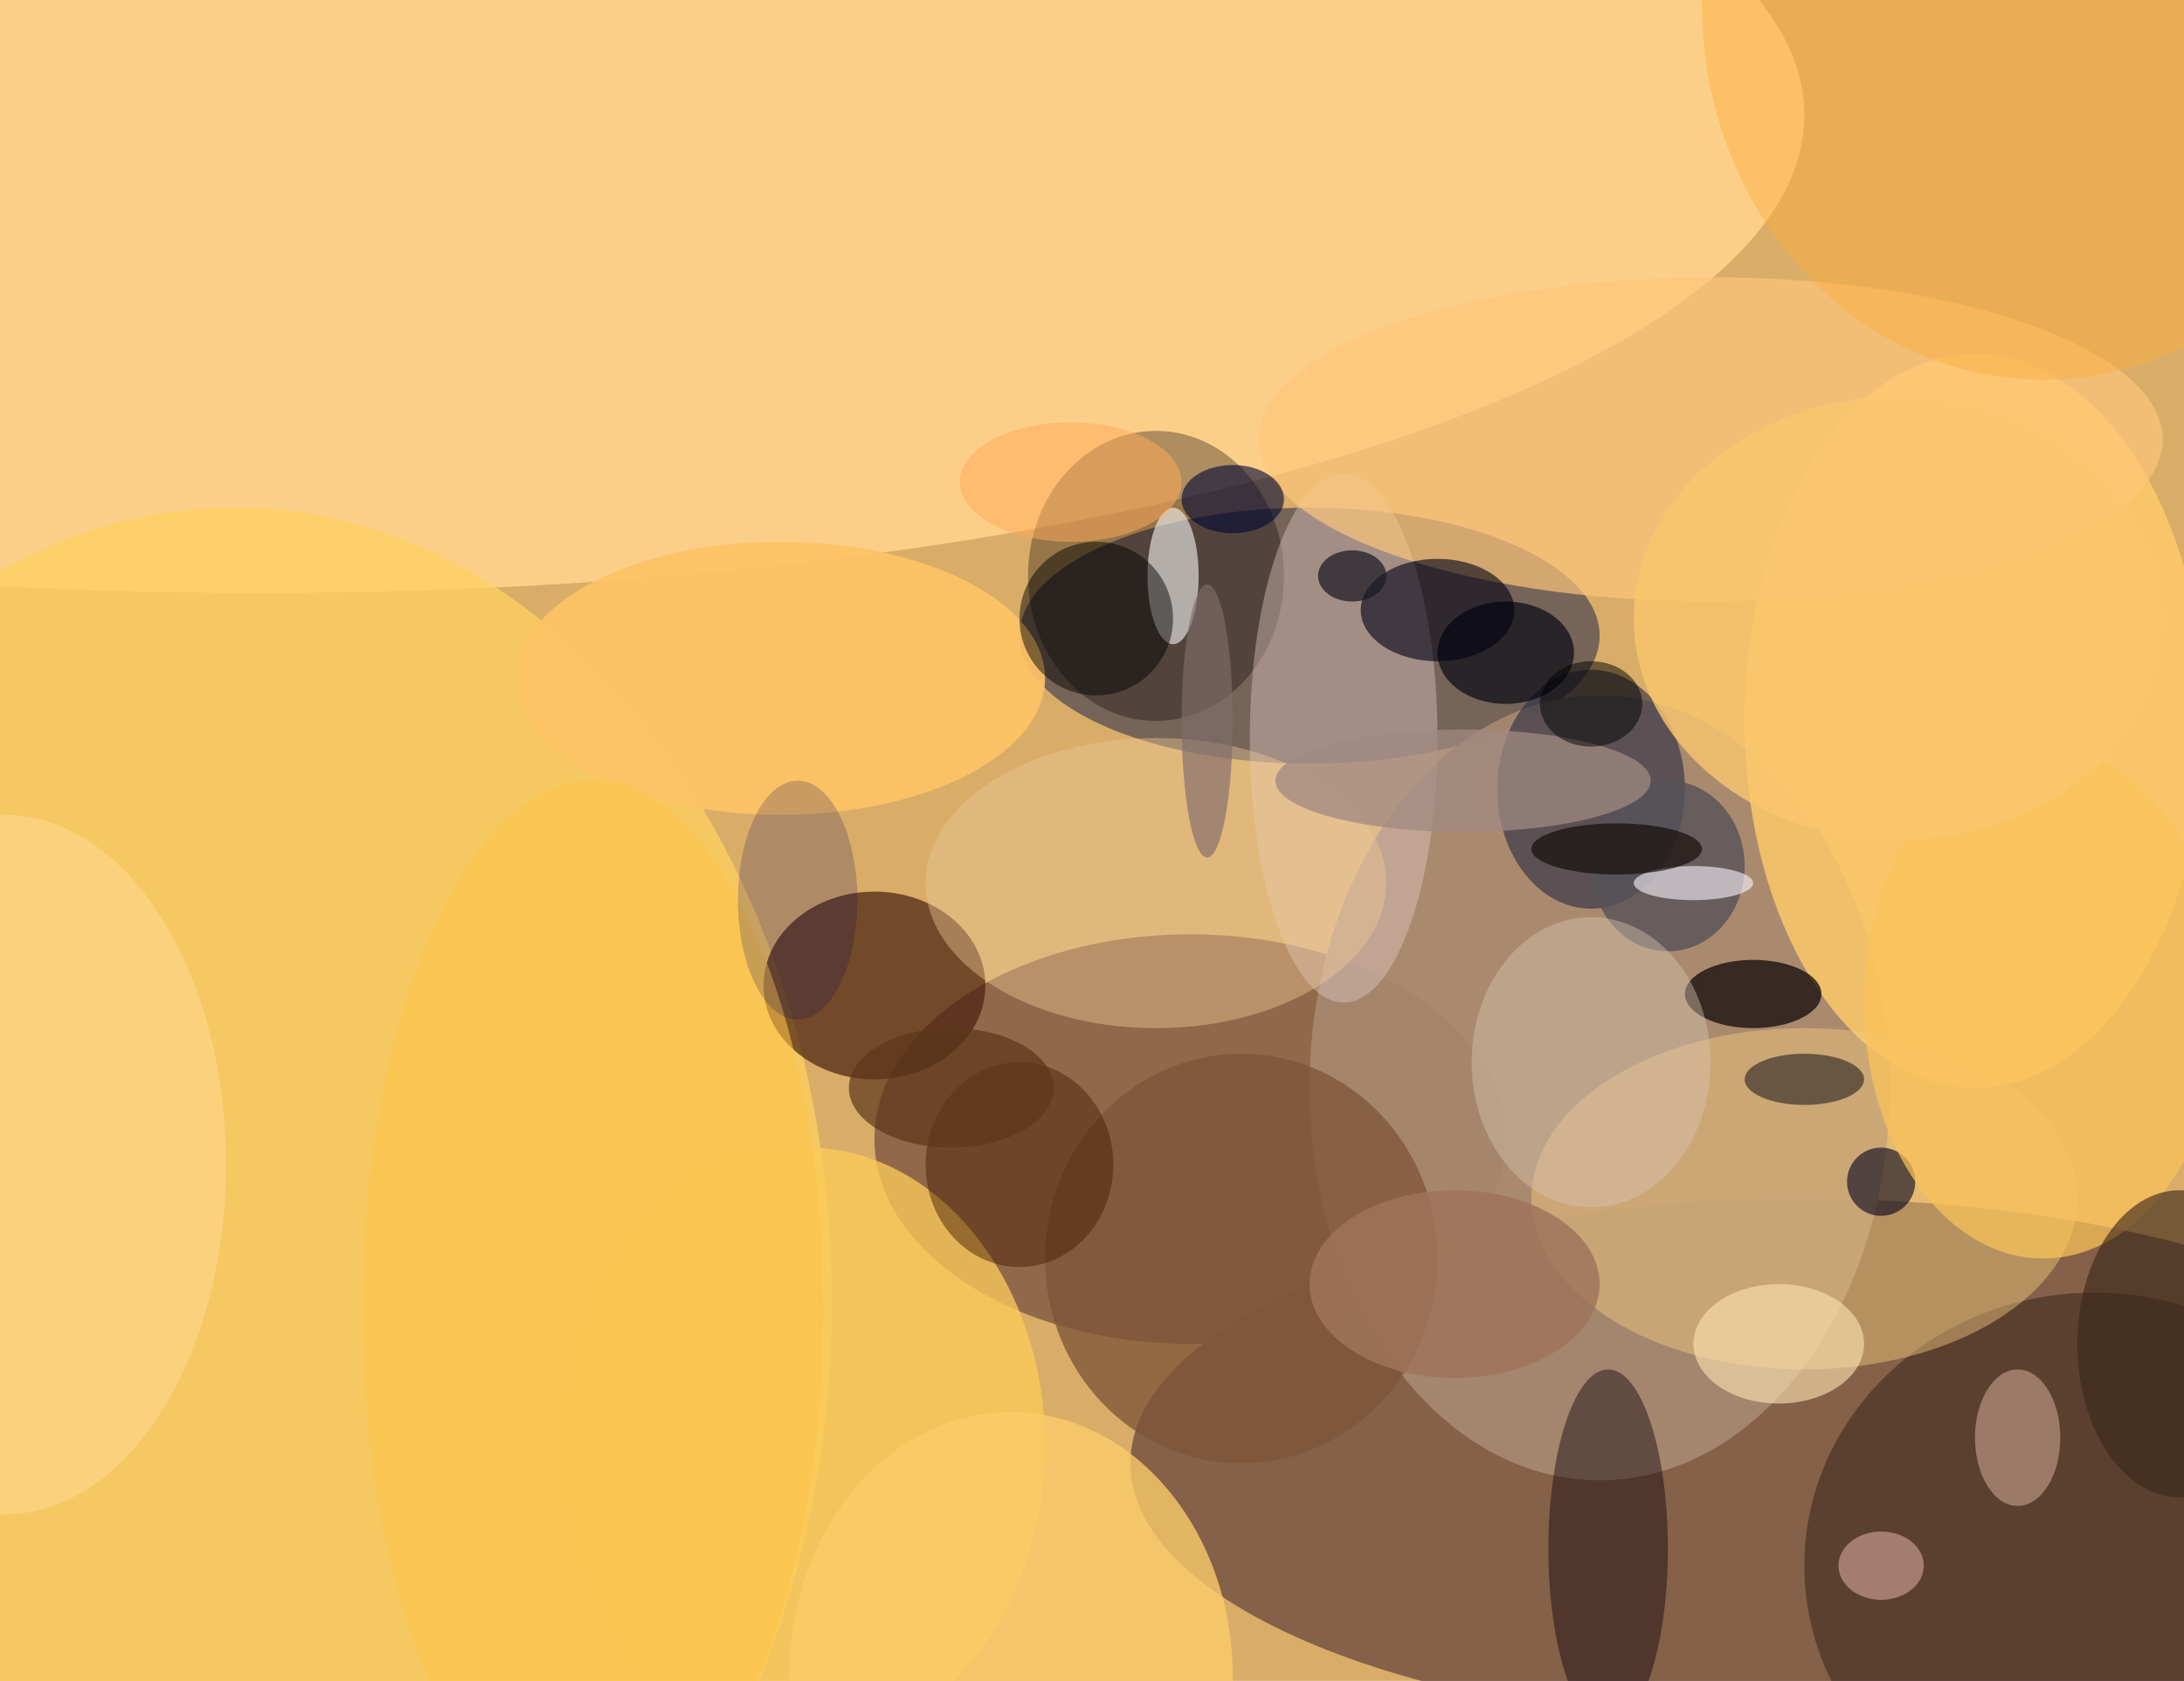
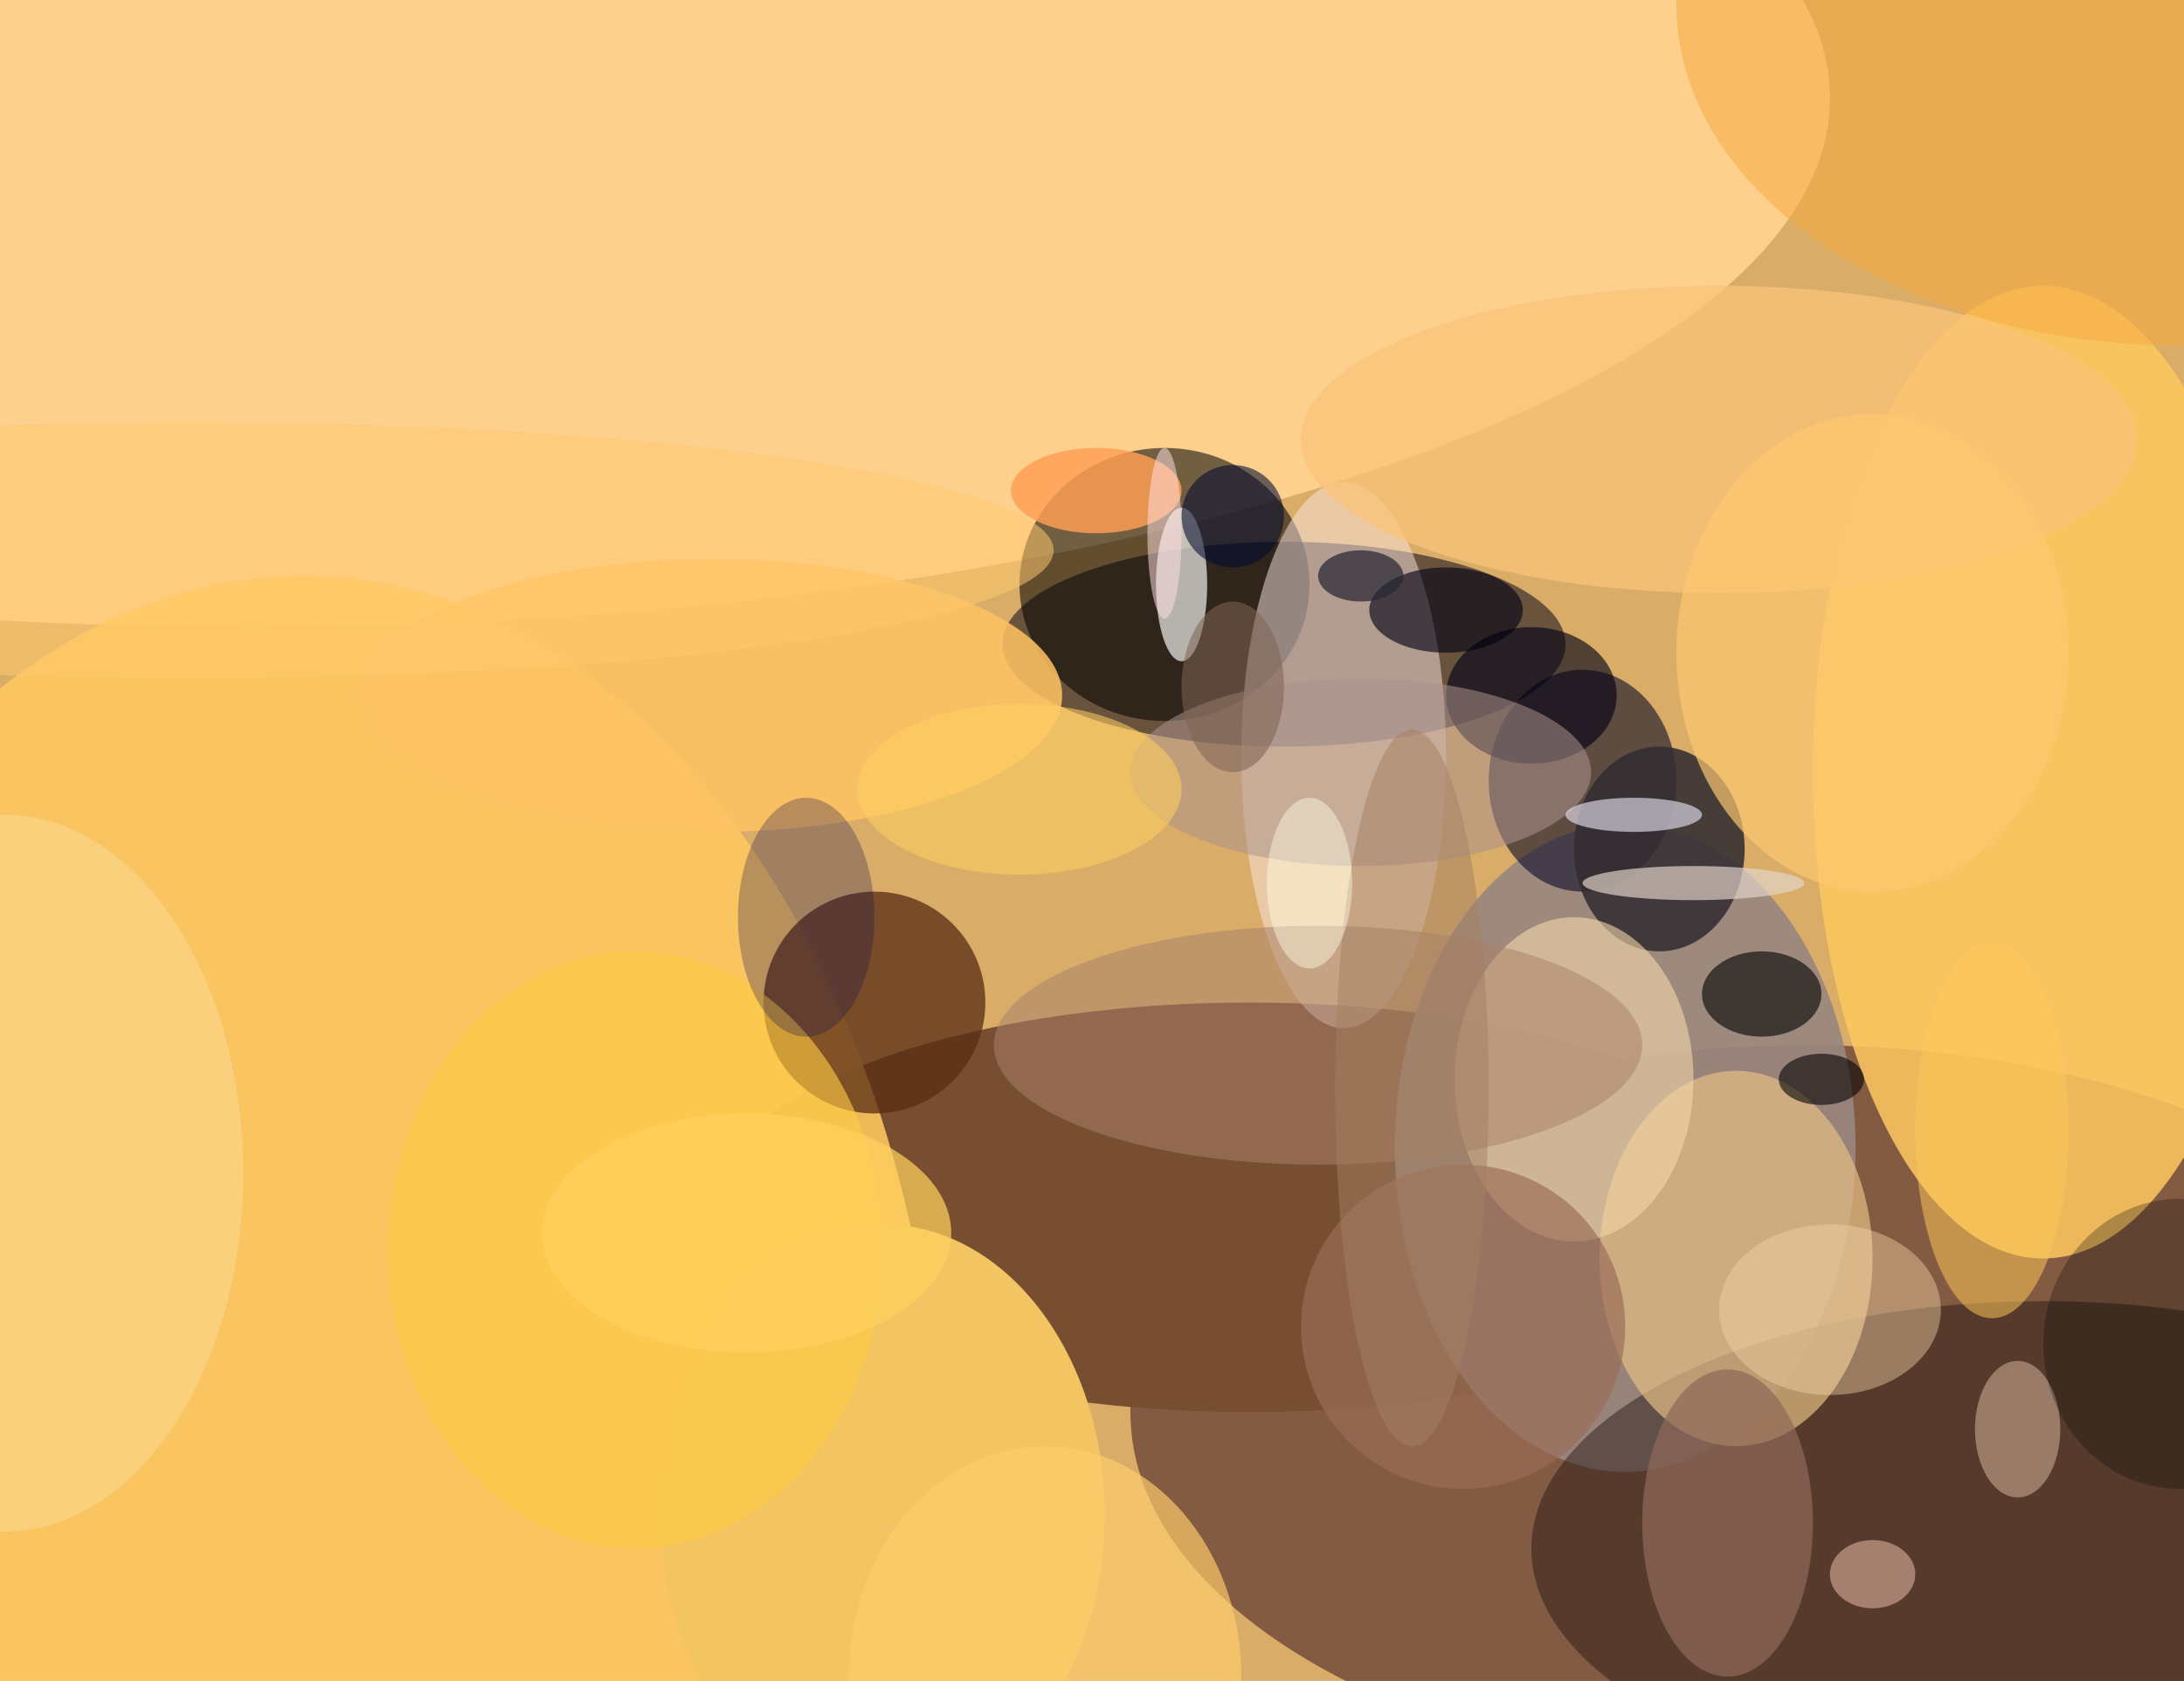
<svg xmlns="http://www.w3.org/2000/svg" width="1024" height="788" viewBox="0 0 256 197">
  <rect width="256" height="197" fill="#d9ad68" />
-   <ellipse cx="211.5" cy="171.5" rx="79" ry="31" fill="#230b25" fill-opacity="0.467" />
-   <ellipse cx="139.5" cy="133.5" rx="37" ry="24" fill="#8a6247" fill-opacity="0.902" />
-   <ellipse cx="153.5" cy="74.5" rx="34" ry="15" fill="#0b1545" fill-opacity="0.482" />
-   <ellipse cx="30.5" cy="13.5" rx="181" ry="56" fill="#ffd28c" fill-opacity="0.918" />
-   <ellipse cx="187.5" cy="127.5" rx="34" ry="46" fill="#a6886f" fill-opacity="0.937" />
-   <ellipse cx="27.5" cy="152.5" rx="70" ry="93" fill="#ffd060" fill-opacity="0.765" />
-   <ellipse cx="102.5" cy="115.5" rx="13" ry="11" fill="#461e0e" fill-opacity="0.69" />
-   <ellipse cx="231.5" cy="84.5" rx="27" ry="43" fill="#ffca69" fill-opacity="0.827" />
-   <ellipse cx="245.5" cy="183.5" rx="34" ry="32" fill="#311f18" fill-opacity="0.49" />
-   <ellipse cx="211.5" cy="140.5" rx="32" ry="20" fill="#f3cc7f" fill-opacity="0.447" />
-   <ellipse cx="186.5" cy="92.5" rx="11" ry="14" fill="#232941" fill-opacity="0.58" />
-   <ellipse cx="135.5" cy="67.5" rx="15" ry="17" fill="#080006" fill-opacity="0.318" />
-   <ellipse cx="157.5" cy="86.5" rx="11" ry="31" fill="#e3cbc6" fill-opacity="0.412" />
-   <ellipse cx="94.5" cy="169.5" rx="28" ry="35" fill="#fccc58" fill-opacity="0.761" />
-   <ellipse cx="200.5" cy="51.5" rx="53" ry="19" fill="#fec67a" fill-opacity="0.686" />
-   <ellipse cx="145.5" cy="147.5" rx="23" ry="24" fill="#7e5438" fill-opacity="0.765" />
-   <ellipse cx="137.5" cy="67.5" rx="3" ry="8" fill="#ffffff" fill-opacity="0.565" />
-   <ellipse cx="188.5" cy="181.5" rx="7" ry="21" fill="#0f0007" fill-opacity="0.439" />
-   <ellipse cx="168.5" cy="71.5" rx="9" ry="6" fill="#000014" fill-opacity="0.6" />
-   <ellipse cx="205.5" cy="116.5" rx="8" ry="4" fill="#110a0a" fill-opacity="0.749" />
-   <ellipse cx="91.5" cy="79.5" rx="31" ry="16" fill="#fdc365" fill-opacity="0.922" />
-   <ellipse cx="118.5" cy="196.5" rx="26" ry="31" fill="#fbcb69" fill-opacity="0.788" />
-   <ellipse cx="135.5" cy="103.5" rx="27" ry="17" fill="#edc795" fill-opacity="0.427" />
-   <ellipse cx="239.5" cy="0.5" rx="40" ry="44" fill="#feac3a" fill-opacity="0.435" />
-   <ellipse cx="119.5" cy="136.5" rx="11" ry="12" fill="#481f06" fill-opacity="0.478" />
-   <ellipse cx="0.5" cy="136.5" rx="26" ry="41" fill="#fed99a" fill-opacity="0.502" />
-   <ellipse cx="176.5" cy="76.5" rx="8" ry="6" fill="#00020f" fill-opacity="0.655" />
-   <ellipse cx="211.5" cy="126.5" rx="7" ry="3" fill="#00000d" fill-opacity="0.486" />
-   <circle cx="220.5" cy="138.5" r="4" fill="#00001b" fill-opacity="0.6" />
-   <ellipse cx="195.5" cy="101.5" rx="9" ry="10" fill="#575258" fill-opacity="0.808" />
-   <ellipse cx="208.5" cy="157.5" rx="10" ry="7" fill="#f8deac" fill-opacity="0.639" />
-   <circle cx="128.5" cy="72.5" r="9" fill="#000000" fill-opacity="0.478" />
-   <ellipse cx="239.5" cy="117.5" rx="21" ry="30" fill="#f9c358" fill-opacity="0.725" />
-   <ellipse cx="236.5" cy="168.5" rx="5" ry="8" fill="#d5af98" fill-opacity="0.525" />
-   <ellipse cx="171.5" cy="91.5" rx="22" ry="6" fill="#a18981" fill-opacity="0.753" />
-   <ellipse cx="255.5" cy="157.5" rx="12" ry="18" fill="#3a271b" fill-opacity="0.624" />
-   <ellipse cx="186.5" cy="124.5" rx="14" ry="17" fill="#dac5b2" fill-opacity="0.42" />
-   <ellipse cx="198.5" cy="103.5" rx="7" ry="2" fill="#fcf7ff" fill-opacity="0.588" />
-   <ellipse cx="69.5" cy="153.5" rx="27" ry="62" fill="#fbc349" fill-opacity="0.58" />
-   <ellipse cx="170.5" cy="150.5" rx="17" ry="11" fill="#9f745b" fill-opacity="0.839" />
-   <ellipse cx="144.5" cy="58.5" rx="6" ry="4" fill="#000733" fill-opacity="0.608" />
-   <ellipse cx="111.5" cy="127.5" rx="12" ry="7" fill="#5c361c" fill-opacity="0.706" />
-   <ellipse cx="189.5" cy="99.5" rx="10" ry="3" fill="#0d0400" fill-opacity="0.612" />
-   <ellipse cx="93.5" cy="105.5" rx="7" ry="14" fill="#000059" fill-opacity="0.196" />
-   <ellipse cx="125.5" cy="56.5" rx="13" ry="7" fill="#ffaa5a" fill-opacity="0.518" />
-   <ellipse cx="158.5" cy="67.5" rx="4" ry="3" fill="#181822" fill-opacity="0.71" />
-   <ellipse cx="222.5" cy="72.5" rx="31" ry="26" fill="#fac66d" fill-opacity="0.796" />
-   <ellipse cx="220.5" cy="183.5" rx="5" ry="4" fill="#fac8b9" fill-opacity="0.451" />
-   <ellipse cx="186.5" cy="82.5" rx="6" ry="5" fill="#000000" fill-opacity="0.502" />
-   <ellipse cx="141.5" cy="84.5" rx="3" ry="16" fill="#806c6c" fill-opacity="0.651" />
+   <ellipse cx="211.5" cy="165.5" rx="79" ry="43" fill="#4e292b" fill-opacity="0.616" />
+   <ellipse cx="146.5" cy="141.5" rx="63" ry="24" fill="#774e30" />
+   <ellipse cx="150.5" cy="75.5" rx="33" ry="12" fill="#000015" fill-opacity="0.518" />
+   <ellipse cx="29.5" cy="11.5" rx="185" ry="62" fill="#fed28f" fill-opacity="0.965" />
+   <ellipse cx="190.5" cy="134.5" rx="27" ry="38" fill="#9a8780" fill-opacity="0.918" />
+   <ellipse cx="35.5" cy="178.5" rx="75" ry="111" fill="#ffc95f" fill-opacity="0.871" />
+   <circle cx="102.5" cy="117.5" r="13" fill="#582d13" fill-opacity="0.749" />
+   <ellipse cx="239.5" cy="181.5" rx="60" ry="29" fill="#241615" fill-opacity="0.467" />
+   <ellipse cx="239.5" cy="90.5" rx="27" ry="57" fill="#fdc85f" fill-opacity="0.851" />
+   <ellipse cx="185.5" cy="91.5" rx="11" ry="13" fill="#000022" fill-opacity="0.561" />
+   <ellipse cx="136.5" cy="68.5" rx="17" ry="16" fill="#000001" fill-opacity="0.549" />
+   <ellipse cx="157.5" cy="88.5" rx="12" ry="32" fill="#fbe8e5" fill-opacity="0.498" />
+   <ellipse cx="103.5" cy="177.5" rx="26" ry="34" fill="#f2c462" />
+   <ellipse cx="201.5" cy="51.5" rx="49" ry="18" fill="#fac278" fill-opacity="0.761" />
+   <ellipse cx="206.5" cy="116.5" rx="7" ry="5" fill="#000000" fill-opacity="0.604" />
+   <ellipse cx="138.5" cy="68.5" rx="3" ry="9" fill="#fffffd" fill-opacity="0.651" />
+   <ellipse cx="179.5" cy="81.5" rx="10" ry="8" fill="#000016" fill-opacity="0.627" />
+   <ellipse cx="203.5" cy="147.5" rx="16" ry="22" fill="#e4be84" fill-opacity="0.694" />
+   <ellipse cx="83.5" cy="81.5" rx="41" ry="16" fill="#fdc163" fill-opacity="0.863" />
+   <ellipse cx="194.5" cy="99.5" rx="10" ry="12" fill="#332d31" fill-opacity="0.875" />
+   <ellipse cx="0.5" cy="137.5" rx="28" ry="42" fill="#fbe0a4" fill-opacity="0.42" />
+   <ellipse cx="159.5" cy="90.5" rx="27" ry="11" fill="#ab928d" fill-opacity="0.541" />
+   <ellipse cx="255.5" cy="0.5" rx="59" ry="40" fill="#f5ab41" fill-opacity="0.553" />
+   <ellipse cx="184.5" cy="126.5" rx="14" ry="19" fill="#f4d9ab" fill-opacity="0.592" />
+   <circle cx="171.5" cy="155.5" r="19" fill="#9a6d57" fill-opacity="0.675" />
+   <ellipse cx="128.5" cy="57.5" rx="10" ry="5" fill="#ff9f55" fill-opacity="0.831" />
+   <ellipse cx="74.5" cy="146.5" rx="29" ry="35" fill="#fdca44" fill-opacity="0.624" />
+   <ellipse cx="169.5" cy="71.5" rx="9" ry="5" fill="#000012" fill-opacity="0.616" />
+   <ellipse cx="214.5" cy="153.5" rx="13" ry="10" fill="#f5d5a8" fill-opacity="0.427" />
+   <ellipse cx="154.5" cy="122.5" rx="38" ry="14" fill="#aa826a" fill-opacity="0.533" />
+   <ellipse cx="236.5" cy="167.5" rx="5" ry="8" fill="#cca994" fill-opacity="0.58" />
+   <ellipse cx="202.5" cy="178.5" rx="10" ry="18" fill="#8f6959" fill-opacity="0.702" />
+   <ellipse cx="198.5" cy="103.5" rx="13" ry="2" fill="#e3d4ca" fill-opacity="0.678" />
+   <circle cx="144.5" cy="60.5" r="6" fill="#000930" fill-opacity="0.569" />
+   <ellipse cx="122.5" cy="196.5" rx="23" ry="27" fill="#ffce6b" fill-opacity="0.667" />
+   <ellipse cx="191.5" cy="95.5" rx="8" ry="2" fill="#e7e3f3" fill-opacity="0.627" />
+   <ellipse cx="213.5" cy="126.5" rx="5" ry="3" fill="#000000" fill-opacity="0.584" />
+   <ellipse cx="255.5" cy="157.5" rx="16" ry="17" fill="#030604" fill-opacity="0.267" />
+   <ellipse cx="94.5" cy="107.5" rx="8" ry="14" fill="#140e51" fill-opacity="0.282" />
+   <ellipse cx="233.5" cy="132.5" rx="9" ry="22" fill="#ffc959" fill-opacity="0.525" />
+   <ellipse cx="219.5" cy="184.5" rx="5" ry="4" fill="#f5c3b0" fill-opacity="0.506" />
+   <ellipse cx="87.5" cy="144.5" rx="24" ry="14" fill="#fed15d" fill-opacity="0.71" />
+   <ellipse cx="119.5" cy="92.5" rx="19" ry="10" fill="#ffcf60" fill-opacity="0.561" />
+   <ellipse cx="159.5" cy="67.5" rx="5" ry="3" fill="#282734" fill-opacity="0.718" />
+   <ellipse cx="219.5" cy="76.5" rx="23" ry="28" fill="#fdc870" fill-opacity="0.686" />
+   <ellipse cx="165.5" cy="127.5" rx="9" ry="42" fill="#a48063" fill-opacity="0.502" />
+   <ellipse cx="153.5" cy="103.5" rx="5" ry="10" fill="#ffffe5" fill-opacity="0.435" />
+   <ellipse cx="136.5" cy="62.5" rx="2" ry="10" fill="#ffdfe3" fill-opacity="0.522" />
+   <ellipse cx="144.5" cy="80.5" rx="6" ry="10" fill="#806353" fill-opacity="0.565" />
+   <ellipse cx="22.5" cy="64.5" rx="101" ry="15" fill="#ffc96e" fill-opacity="0.533" />
</svg>
